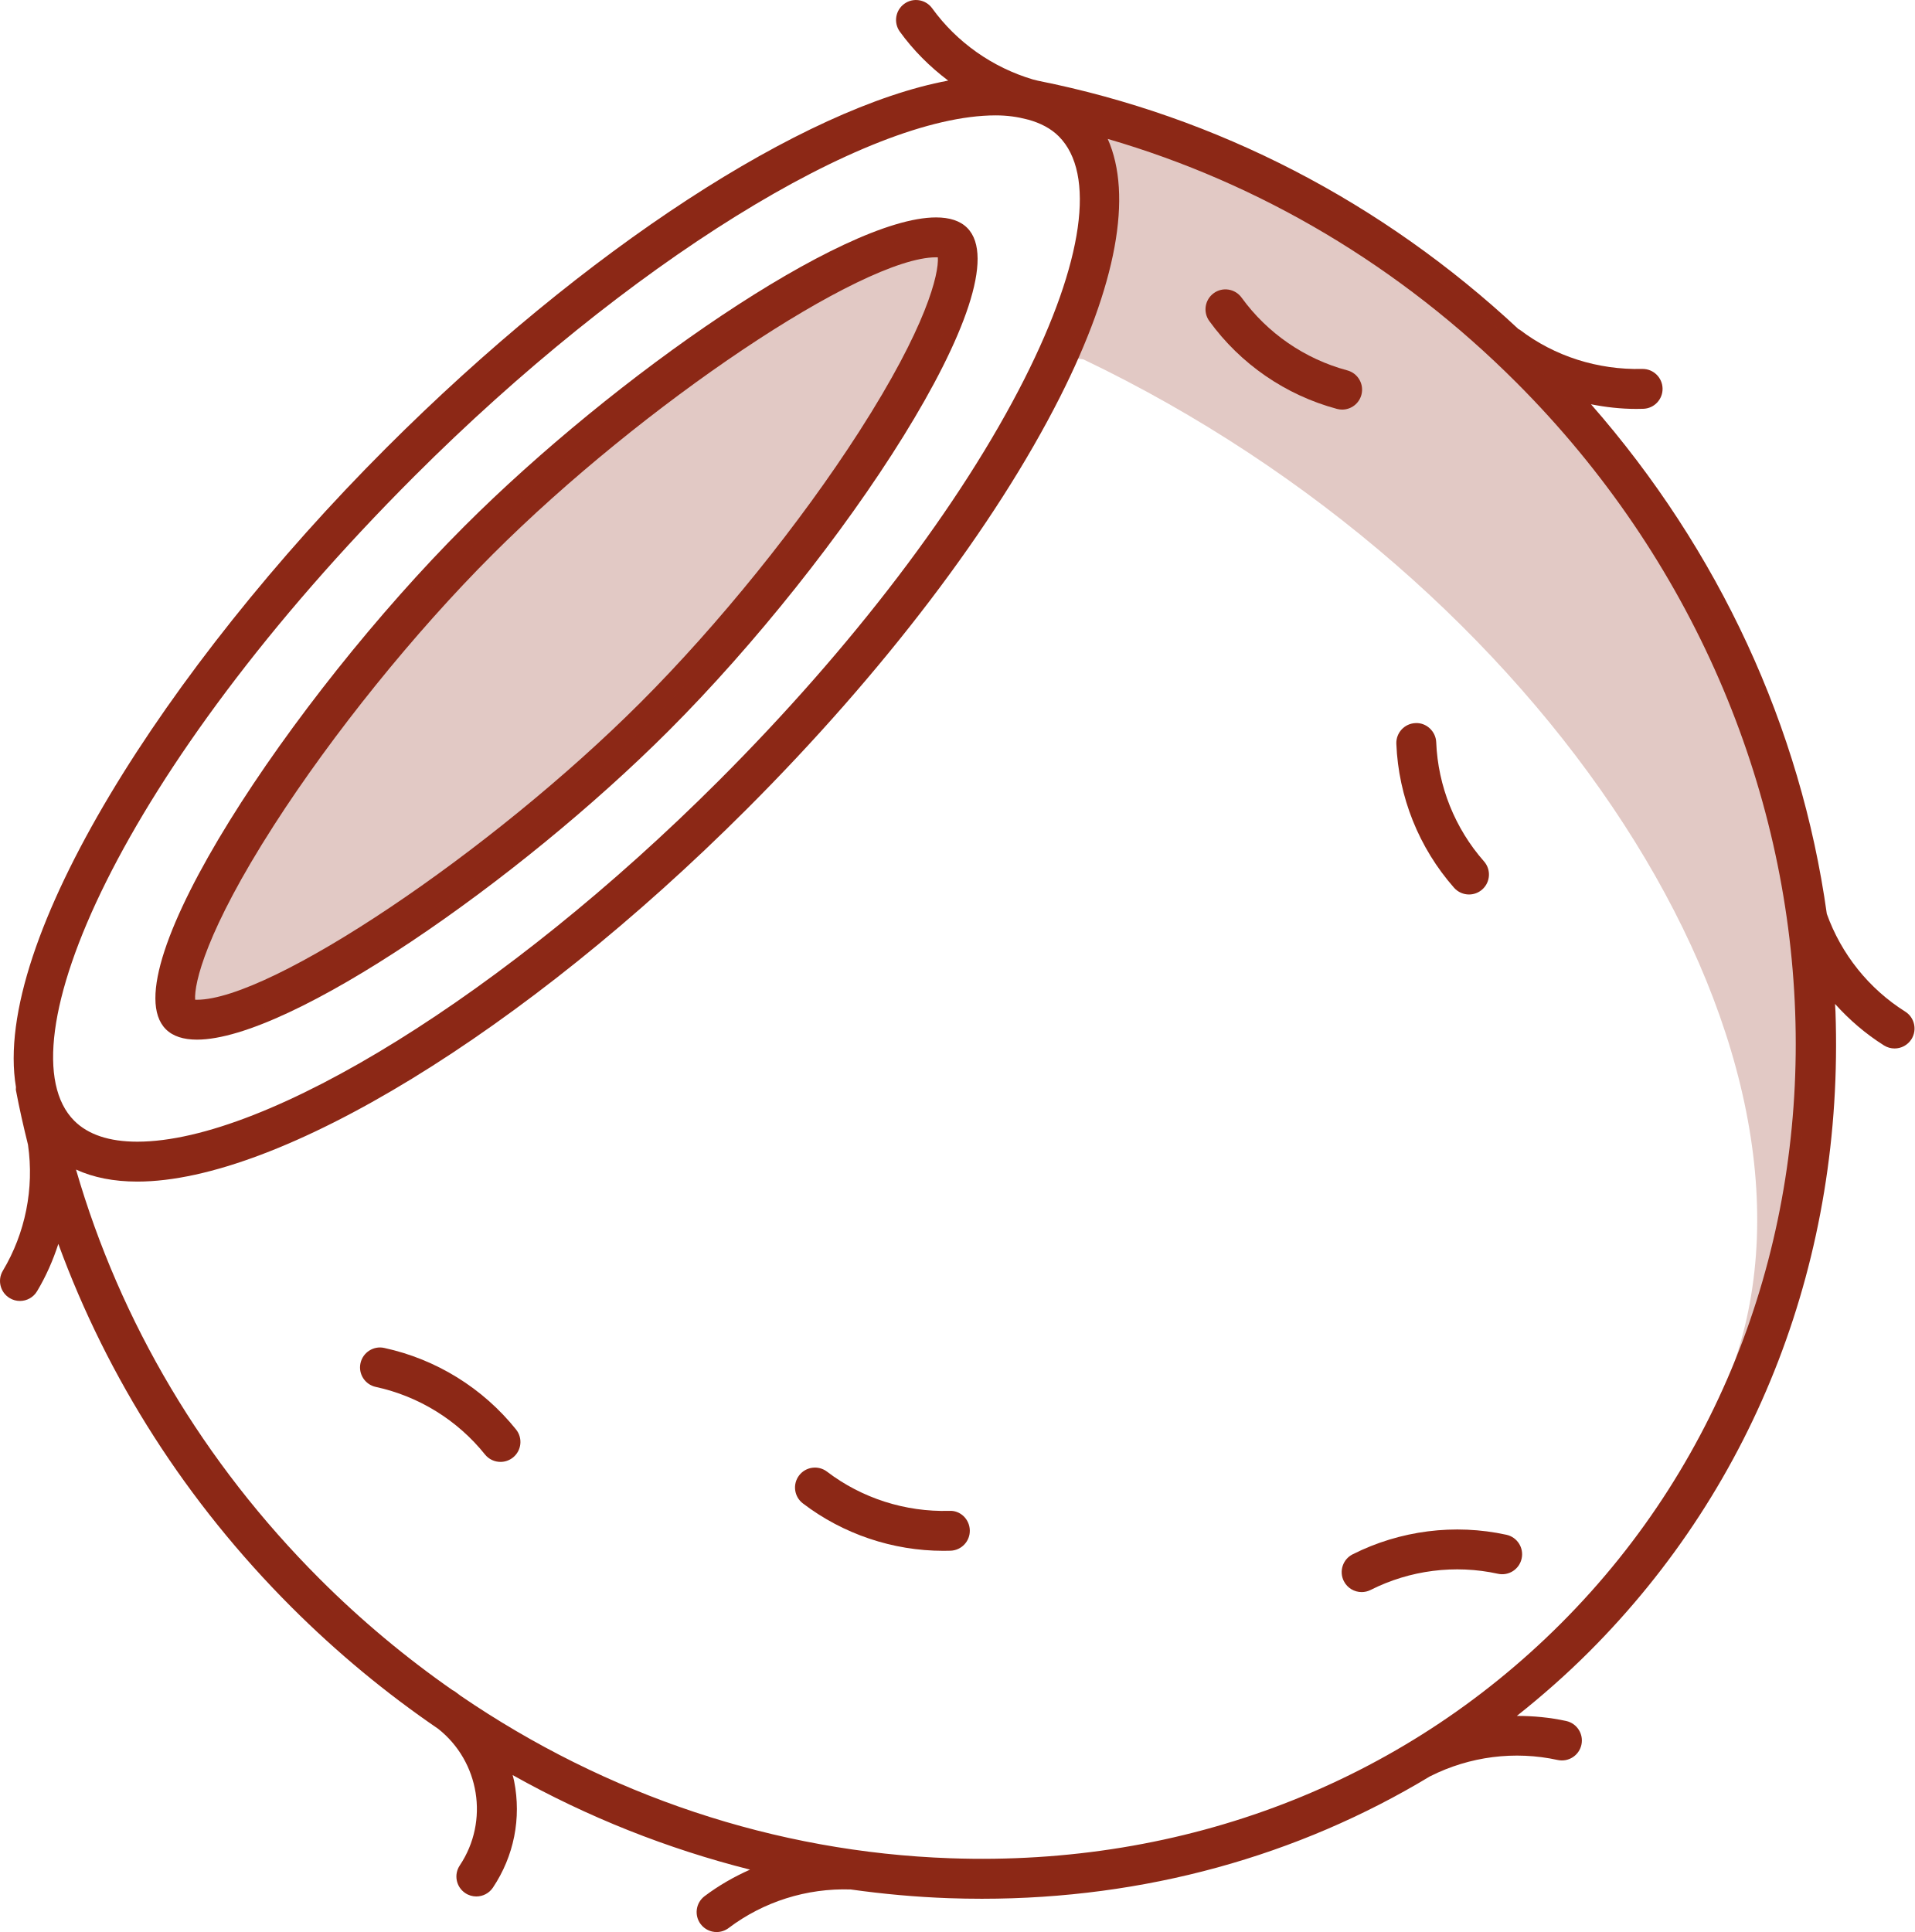
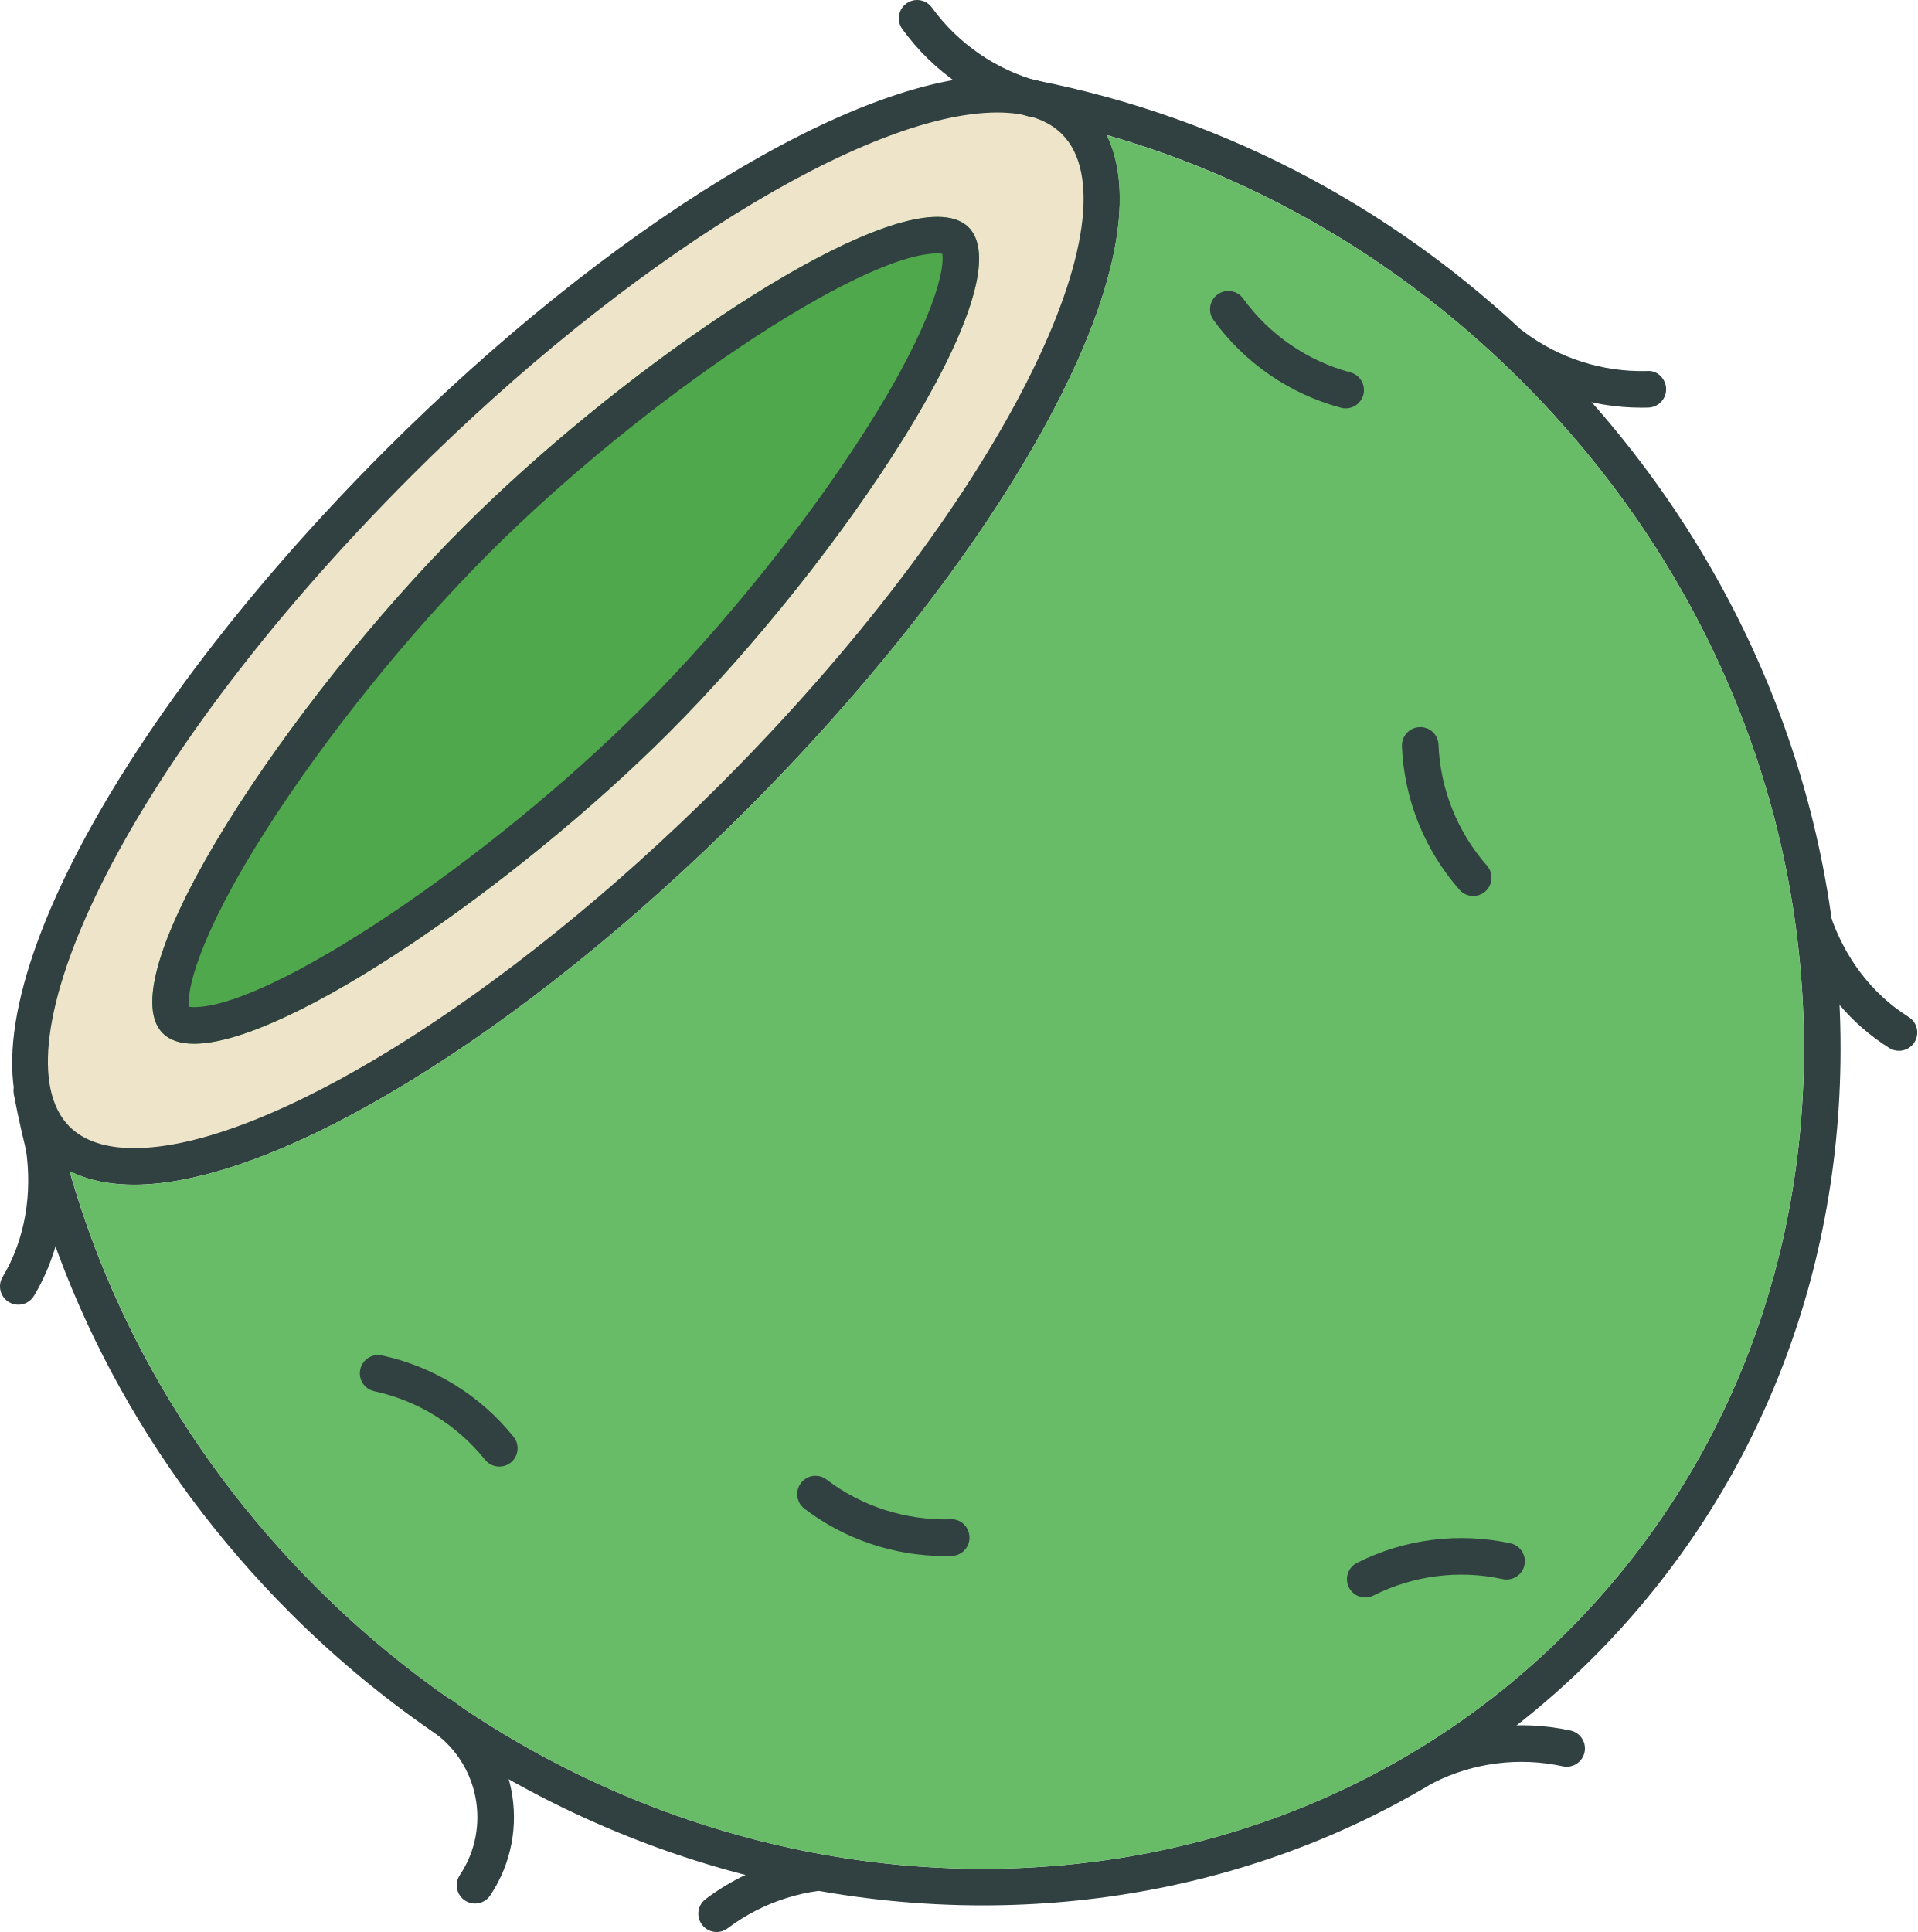
- <svg xmlns="http://www.w3.org/2000/svg" version="1.1" id="Layer_1" x="0px" y="0px" width="119.906px" height="121px" viewBox="0 0 119.906 121" enable-background="new 0 0 119.906 121" xml:space="preserve">
+ <svg xmlns="http://www.w3.org/2000/svg" version="1.1" id="Layer_1" x="0px" y="0px" width="131px" height="132px" viewBox="0 0 131 132" enable-background="new 0 0 131 132" xml:space="preserve">
  <g>
+     <path fill="#EDE4CA" d="M73.491,8.224c-0.619-0.619-1.607-0.519-2.708-0.907c-9.37-3.307-30.492,11.194-43.548,24.25   C12.294,46.509-3.514,71.794,3.812,77.903c0.673,0.562,4.631,2.165,5.799,2.165c8.084,0,27.741-13.023,40.875-26   C71.361,33.442,78.399,13.132,73.491,8.224z" />
    <g>
-       <path fill="#8C2816" d="M12.335,65.112c5.823,0,20.142-9.943,29.546-19.347C52.643,35.003,64.109,17.805,60.574,14.27    c-0.446-0.446-1.11-0.653-1.95-0.653c-5.822,0-20.141,9.942-29.546,19.347C18.316,43.725,6.85,60.924,10.385,64.459    C10.831,64.905,11.494,65.112,12.335,65.112z M17.157,51.686c3.679-5.726,8.796-12.064,13.688-16.956    c9.395-9.395,23.154-18.615,27.779-18.615c0.042,0,0.08,0.001,0.113,0.003c0.069,1.021-0.68,4.302-4.936,10.925    c-3.679,5.726-8.796,12.064-13.688,16.956c-9.395,9.394-23.154,18.615-27.779,18.615c-0.042,0-0.08-0.001-0.113-0.003    C12.153,61.59,12.902,58.309,17.157,51.686z" />
-       <path fill="#8C2816" d="M59.452,94.624c-2.74,0.08-5.471-0.788-7.653-2.453c-0.549-0.42-1.334-0.314-1.751,0.234    c-0.419,0.549-0.314,1.333,0.234,1.751c2.521,1.925,5.633,2.971,8.807,2.971c0.146,0,0.293-0.002,0.439-0.007    c0.69-0.021,1.232-0.596,1.21-1.286C60.718,95.145,60.145,94.585,59.452,94.624z" />
-       <path fill="#8C2816" d="M85.264,24.727c0.179-0.666-0.217-1.351-0.883-1.53c-2.659-0.713-5.01-2.331-6.62-4.556    c-0.404-0.559-1.188-0.686-1.744-0.28c-0.559,0.404-0.684,1.186-0.28,1.744c1.945,2.689,4.785,4.644,7.998,5.505    c0.108,0.029,0.217,0.043,0.324,0.043C84.61,25.653,85.115,25.285,85.264,24.727z" />
-       <path fill="#8C2816" d="M92.003,56.021c0.294,0,0.589-0.102,0.826-0.312c0.518-0.456,0.568-1.246,0.111-1.763    c-1.819-2.065-2.881-4.714-2.991-7.46c-0.027-0.689-0.625-1.238-1.298-1.199c-0.689,0.027-1.226,0.609-1.199,1.298    c0.132,3.317,1.415,6.517,3.613,9.012C91.313,55.878,91.658,56.021,92.003,56.021z" />
-       <path fill="#8C2816" d="M119.321,63.355c-2.273-1.43-4.006-3.6-4.909-6.122c-1.634-11.703-6.747-22.755-14.769-31.914    c0.929,0.185,1.875,0.291,2.829,0.291c0.147,0,0.296-0.002,0.443-0.007c0.69-0.021,1.232-0.597,1.21-1.286    c-0.021-0.677-0.576-1.211-1.247-1.211c-0.014,0-0.026,0-0.039,0.001c-2.766,0.063-5.47-0.787-7.654-2.454    c-0.025-0.019-0.056-0.023-0.081-0.039c-8.53-7.961-18.882-13.318-30.085-15.556c-0.105-0.028-0.213-0.054-0.321-0.079    c-2.533-0.752-4.771-2.321-6.318-4.461c-0.404-0.559-1.188-0.685-1.744-0.28c-0.559,0.404-0.684,1.186-0.28,1.744    c0.85,1.176,1.88,2.201,3.029,3.066c-9.085,1.696-22.694,10.504-35.206,23.016C10.469,41.774-0.536,58.974,1,68.088    c0.002,0.063-0.015,0.124-0.003,0.188c0.217,1.151,0.476,2.29,0.758,3.423l0,0.008c0.393,2.724-0.167,5.522-1.577,7.88    c-0.354,0.591-0.162,1.359,0.43,1.713c0.201,0.121,0.422,0.178,0.64,0.178c0.425,0,0.839-0.217,1.073-0.608    c0.561-0.937,0.999-1.935,1.333-2.965c3.087,8.438,8.03,16.179,14.596,22.744c2.857,2.857,5.936,5.402,9.191,7.624    c2.586,2.042,3.216,5.771,1.354,8.558c-0.384,0.574-0.229,1.349,0.344,1.732c0.213,0.143,0.454,0.211,0.693,0.211    c0.403,0,0.799-0.195,1.04-0.555c1.319-1.974,1.79-4.342,1.327-6.671c-0.025-0.128-0.063-0.251-0.094-0.377    c4.698,2.636,9.696,4.618,14.87,5.923c-1.004,0.446-1.964,0.995-2.848,1.662c-0.55,0.416-0.661,1.198-0.245,1.75    c0.246,0.325,0.62,0.497,0.999,0.497c0.262,0,0.526-0.082,0.752-0.252c2.191-1.652,4.887-2.505,7.646-2.415    c2.032,0.285,4.081,0.473,6.145,0.546c0.694,0.024,1.383,0.036,2.072,0.036c10.169,0,19.783-2.662,28.071-7.672    c0.005-0.003,0.011-0.003,0.011-0.003c2.463-1.243,5.295-1.604,7.978-1.016c0.676,0.145,1.34-0.28,1.487-0.955    c0.147-0.674-0.279-1.34-0.954-1.487c-1.019-0.222-2.056-0.319-3.09-0.318c1.572-1.247,3.087-2.579,4.525-4.017    c10.493-10.493,15.973-24.734,15.431-40.101c-0.006-0.159-0.021-0.316-0.028-0.474c0.895,0.997,1.92,1.879,3.066,2.599    c0.206,0.13,0.436,0.191,0.664,0.191c0.415,0,0.821-0.207,1.059-0.585C120.081,64.494,119.906,63.723,119.321,63.355z     M25.946,29.831C39.255,16.521,54.23,7.226,62.36,7.226c0.732,0,1.372,0.095,1.953,0.248c0.013,0.004,0.026,0.009,0.04,0.012    c0.012,0.003,0.023,0.002,0.035,0.005c0.777,0.215,1.429,0.554,1.92,1.045c2.336,2.336,1.55,7.879-2.154,15.207    c-3.964,7.843-10.762,16.776-19.141,25.155C31.703,62.207,16.73,71.503,8.598,71.503c-1.75,0-3.077-0.44-3.947-1.31    C0.048,65.589,7.506,48.271,25.946,29.831z M97.756,101.681c-9.996,9.997-23.578,15.224-38.246,14.7    c-10.957-0.386-21.539-3.941-30.677-10.185c-0.136-0.103-0.269-0.21-0.412-0.305c-0.019-0.013-0.042-0.014-0.062-0.025    c-2.945-2.054-5.741-4.383-8.342-6.985c-7.28-7.28-12.483-16.058-15.257-25.632c1.085,0.498,2.366,0.753,3.839,0.753    c8.879,0,24.224-9.379,38.181-23.337c8.562-8.561,15.524-17.722,19.605-25.794c3.55-7.024,4.562-12.634,2.992-16.171    c9.554,2.78,18.318,7.981,25.579,15.242C117.161,46.146,118.417,81.02,97.756,101.681z" />
-       <path fill="#8C2816" d="M24.062,84.42c-0.671-0.148-1.338,0.284-1.485,0.957c-0.146,0.674,0.283,1.339,0.958,1.485    c2.69,0.582,5.118,2.083,6.835,4.227c0.247,0.309,0.61,0.469,0.976,0.469c0.273,0,0.55-0.09,0.78-0.274    c0.539-0.431,0.626-1.217,0.194-1.756C30.244,86.937,27.312,85.122,24.062,84.42z" />
-       <path fill="#8C2816" d="M94.347,96.122c-3.242-0.708-6.663-0.272-9.632,1.224c-0.616,0.311-0.863,1.063-0.552,1.679    c0.22,0.435,0.66,0.686,1.117,0.686c0.189,0,0.382-0.043,0.562-0.134c2.457-1.241,5.288-1.602,7.972-1.013    c0.676,0.149,1.34-0.28,1.486-0.955C95.448,96.936,95.021,96.27,94.347,96.122z" />
+       <g>
+         <path fill="#314040" d="M9.162,80.941c-2.64,0-4.721-0.742-6.184-2.205c-6.904-6.903,3.357-27.98,23.361-47.984     C41.632,15.46,58.43,5.185,68.141,5.185c2.64,0,4.721,0.742,6.184,2.205c3.465,3.465,2.799,10.468-1.877,19.718     c-4.471,8.845-12.101,18.883-21.484,28.267C35.672,70.667,18.873,80.941,9.162,80.941z M68.141,7.685     c-8.949,0-25.412,10.212-40.034,24.834C7.826,52.801-0.345,71.877,4.746,76.969c0.977,0.978,2.463,1.473,4.416,1.473     c8.949,0,25.412-10.212,40.033-24.834c9.201-9.201,16.667-19.013,21.021-27.627c4.089-8.089,4.942-14.221,2.341-16.822     C71.579,8.181,70.094,7.685,68.141,7.685z" />
+       </g>
    </g>
-     <ellipse transform="matrix(0.7071 -0.7071 0.7071 0.7071 -17.4431 36.6173)" opacity="0.25" fill="#8C2816" cx="35.479" cy="39.364" rx="33.52" ry="7.806" />
-     <path opacity="0.25" fill="#8C2816" d="M66.895,22.383l0.957,0.125c28.839,13.783,47.813,42.779,40.704,62.996   c0,0,10.959-19.022-0.409-44.563C94.953,11.295,68.624,7.105,68.624,7.105S69.796,13.185,66.895,22.383z" />
+     <g>
+       <g>
+         <path fill="#4FA84C" d="M64.042,14.817c-6.387,0-22.096,10.908-32.413,21.225C19.823,47.848,7.243,66.715,11.122,70.593     c0.49,0.49,1.217,0.717,2.139,0.717c6.388,0,22.097-10.908,32.413-21.224C57.48,38.279,70.06,19.412,66.181,15.534     C65.692,15.044,64.964,14.817,64.042,14.817L64.042,14.817z" />
+       </g>
+     </g>
+     <g>
+       <g>
+         <path fill="#314040" d="M67.155,130.182c-16.817,0.001-34.052-6.708-47.319-19.975c-9.852-9.851-16.385-22.11-18.893-35.451     c-0.127-0.678,0.319-1.331,0.998-1.459c0.68-0.123,1.332,0.319,1.459,0.998c2.415,12.844,8.71,24.65,18.204,34.145     c24.406,24.406,62.74,25.785,85.454,3.072c10.991-10.991,16.731-25.923,16.163-42.047c-0.569-16.157-7.4-31.572-19.235-43.407     c-9.384-9.384-21.045-15.65-33.724-18.123c-0.678-0.132-1.12-0.788-0.988-1.466c0.133-0.677,0.789-1.112,1.466-0.987     c13.169,2.567,25.276,9.071,35.013,18.809c12.284,12.283,19.375,28.296,19.966,45.087c0.592,16.824-5.407,32.416-16.894,43.902     C97.518,124.586,82.511,130.182,67.155,130.182z" />
+       </g>
+     </g>
+     <path fill="#68BC68" d="M107.057,111.513c-22.713,22.713-61.047,21.334-85.454-3.072C13.536,100.373,7.789,90.633,4.759,80.01   c1.224,0.616,2.694,0.932,4.403,0.932c9.711,0,26.509-10.275,41.801-25.566c9.384-9.384,17.014-19.422,21.484-28.267   c3.962-7.838,5.033-14.052,3.164-17.878c10.602,3.035,20.326,8.781,28.373,16.828c11.834,11.835,18.666,27.25,19.235,43.407   C123.787,85.59,118.047,100.521,107.057,111.513z" />
+     <g>
+       <g>
+         <path fill="#314040" d="M64.55,106.311c-3.454,0-6.84-1.14-9.587-3.234c-0.549-0.419-0.654-1.203-0.235-1.752     c0.418-0.55,1.202-0.655,1.752-0.236c2.417,1.846,5.416,2.796,8.473,2.717c0.682-0.051,1.266,0.521,1.288,1.211     c0.021,0.689-0.521,1.267-1.211,1.287C64.87,106.308,64.71,106.311,64.55,106.311z" />
+       </g>
+     </g>
+     <g>
+       <g>
+         <path fill="#314040" d="M112.148,27.854c-3.454,0-6.84-1.14-9.586-3.234c-0.549-0.419-0.654-1.203-0.235-1.752     c0.42-0.55,1.202-0.655,1.752-0.236c2.418,1.845,5.42,2.801,8.473,2.717c0.677-0.062,1.266,0.521,1.288,1.211     c0.021,0.689-0.521,1.267-1.211,1.287C112.468,27.851,112.308,27.854,112.148,27.854z" />
+       </g>
+     </g>
+     <g>
+       <g>
+         <path fill="#314040" d="M91.945,27.901c-0.107,0-0.216-0.014-0.325-0.043c-3.497-0.938-6.589-3.065-8.707-5.994     c-0.405-0.56-0.279-1.341,0.28-1.745c0.559-0.404,1.341-0.279,1.745,0.28c1.783,2.464,4.385,4.256,7.329,5.045     c0.666,0.179,1.062,0.864,0.884,1.53C93.001,27.533,92.496,27.901,91.945,27.901z" />
+       </g>
+     </g>
+     <g>
+       <g>
+         <path fill="#314040" d="M70.683,8.019c-0.107,0-0.216-0.014-0.325-0.043c-3.497-0.937-6.589-3.065-8.708-5.994     c-0.405-0.559-0.279-1.341,0.28-1.745c0.558-0.404,1.341-0.279,1.745,0.28c1.783,2.464,4.386,4.256,7.33,5.045     c0.667,0.179,1.062,0.864,0.884,1.53C71.74,7.651,71.235,8.019,70.683,8.019z" />
+       </g>
+     </g>
+     <g>
+       <g>
+         <path fill="#314040" d="M100.66,61.217c-0.347,0-0.691-0.144-0.938-0.424c-2.393-2.718-3.79-6.202-3.933-9.812     c-0.027-0.69,0.51-1.271,1.199-1.299c0.704-0.034,1.271,0.51,1.299,1.199c0.121,3.039,1.296,5.972,3.31,8.26     c0.457,0.519,0.406,1.309-0.112,1.765C101.248,61.114,100.953,61.217,100.66,61.217z" />
+       </g>
+     </g>
+     <g>
+       <g>
+         <path fill="#314040" d="M129.749,71.794c-0.227,0-0.458-0.062-0.665-0.192c-2.616-1.645-4.584-4.032-5.826-6.824     c-0.213-0.479-0.446-2.835,0.208-3.057c0.656-0.218,1.364,0.129,1.585,0.782c0.976,2.881,2.784,5.36,5.364,6.983     c0.585,0.367,0.76,1.139,0.393,1.724C130.57,71.587,130.164,71.794,129.749,71.794z" />
+       </g>
+     </g>
+     <g>
+       <g>
+         <path fill="#314040" d="M34.117,100.201c-0.367,0-0.729-0.16-0.977-0.469c-1.902-2.373-4.589-4.035-7.567-4.68     c-0.675-0.146-1.104-0.812-0.958-1.486c0.146-0.673,0.812-1.105,1.486-0.957c3.538,0.766,6.73,2.74,8.99,5.561     c0.432,0.538,0.345,1.325-0.194,1.757C34.666,100.111,34.39,100.201,34.117,100.201z" />
+       </g>
+     </g>
+     <g>
+       <g>
+         <path fill="#314040" d="M1.249,89.142c-0.219,0-0.44-0.057-0.641-0.178c-0.592-0.354-0.785-1.122-0.431-1.714     c1.561-2.609,2.032-5.708,1.596-8.725c-0.099-0.684,0.375-1.317,1.059-1.416c0.688-0.096,1.318,0.376,1.416,1.059     c0.517,3.584-0.07,7.265-1.925,10.365C2.089,88.926,1.674,89.142,1.249,89.142z" />
+       </g>
+     </g>
+     <g>
+       <g>
+         <path fill="#314040" d="M93.283,109.145c-0.457,0-0.897-0.251-1.117-0.687c-0.311-0.617-0.063-1.368,0.553-1.68     c3.231-1.631,6.956-2.102,10.486-1.332c0.675,0.147,1.102,0.814,0.955,1.488c-0.147,0.675-0.813,1.098-1.488,0.955     c-2.972-0.652-6.107-0.251-8.827,1.121C93.664,109.102,93.472,109.145,93.283,109.145z" />
+       </g>
+     </g>
+     <g>
+       <g>
+         <path fill="#314040" d="M97.388,121.936c-0.457,0-0.897-0.251-1.117-0.687c-0.311-0.617-0.063-1.368,0.553-1.68     c3.231-1.63,6.956-2.103,10.486-1.332c0.675,0.147,1.102,0.814,0.955,1.488c-0.147,0.675-0.815,1.102-1.488,0.955     c-2.973-0.65-6.107-0.251-8.827,1.121C97.769,121.893,97.577,121.936,97.388,121.936z" />
+       </g>
+     </g>
+     <g>
+       <g>
+         <path fill="#314040" d="M48.965,132c-0.379,0-0.753-0.172-0.999-0.497c-0.415-0.552-0.306-1.335,0.246-1.751     c1.779-1.342,3.821-2.284,5.97-2.78c1.342-0.31,5.341,0.209,5.316,0.898c-0.025,0.69-0.61,1.257-1.294,1.204     c-3.042-0.107-6.054,0.84-8.486,2.674C49.491,131.918,49.227,132,48.965,132z" />
+       </g>
+     </g>
+     <g>
+       <g>
+         <path fill="#314040" d="M32.456,130.057c-0.239,0-0.48-0.068-0.693-0.211c-0.574-0.384-0.729-1.159-0.345-1.733     c2.184-3.269,1.302-7.704-1.966-9.889c-0.574-0.384-0.728-1.16-0.344-1.733c0.383-0.573,1.161-0.728,1.734-0.345     c4.413,2.95,5.605,8.941,2.654,13.356C33.255,129.861,32.859,130.057,32.456,130.057z" />
+       </g>
+     </g>
+     <path fill="#314040" d="M64.042,17.317c0.155,0,0.266,0.012,0.34,0.024c0.176,0.902-0.435,4.515-5.29,12.121   c-4.058,6.355-9.734,13.404-15.186,18.856C33.373,58.851,18.48,68.81,13.261,68.81c-0.155,0-0.266-0.012-0.34-0.024   c-0.176-0.902,0.435-4.515,5.291-12.121c4.058-6.355,9.734-13.404,15.186-18.856C43.931,27.276,58.824,17.317,64.042,17.317    M64.042,14.817c-6.387,0-22.096,10.908-32.413,21.225C19.823,47.848,7.243,66.715,11.122,70.593   c0.489,0.49,1.216,0.717,2.139,0.717c6.388,0,22.097-10.908,32.413-21.224C57.48,38.279,70.06,19.412,66.182,15.534   C65.692,15.044,64.964,14.817,64.042,14.817L64.042,14.817z" />
  </g>
</svg>
